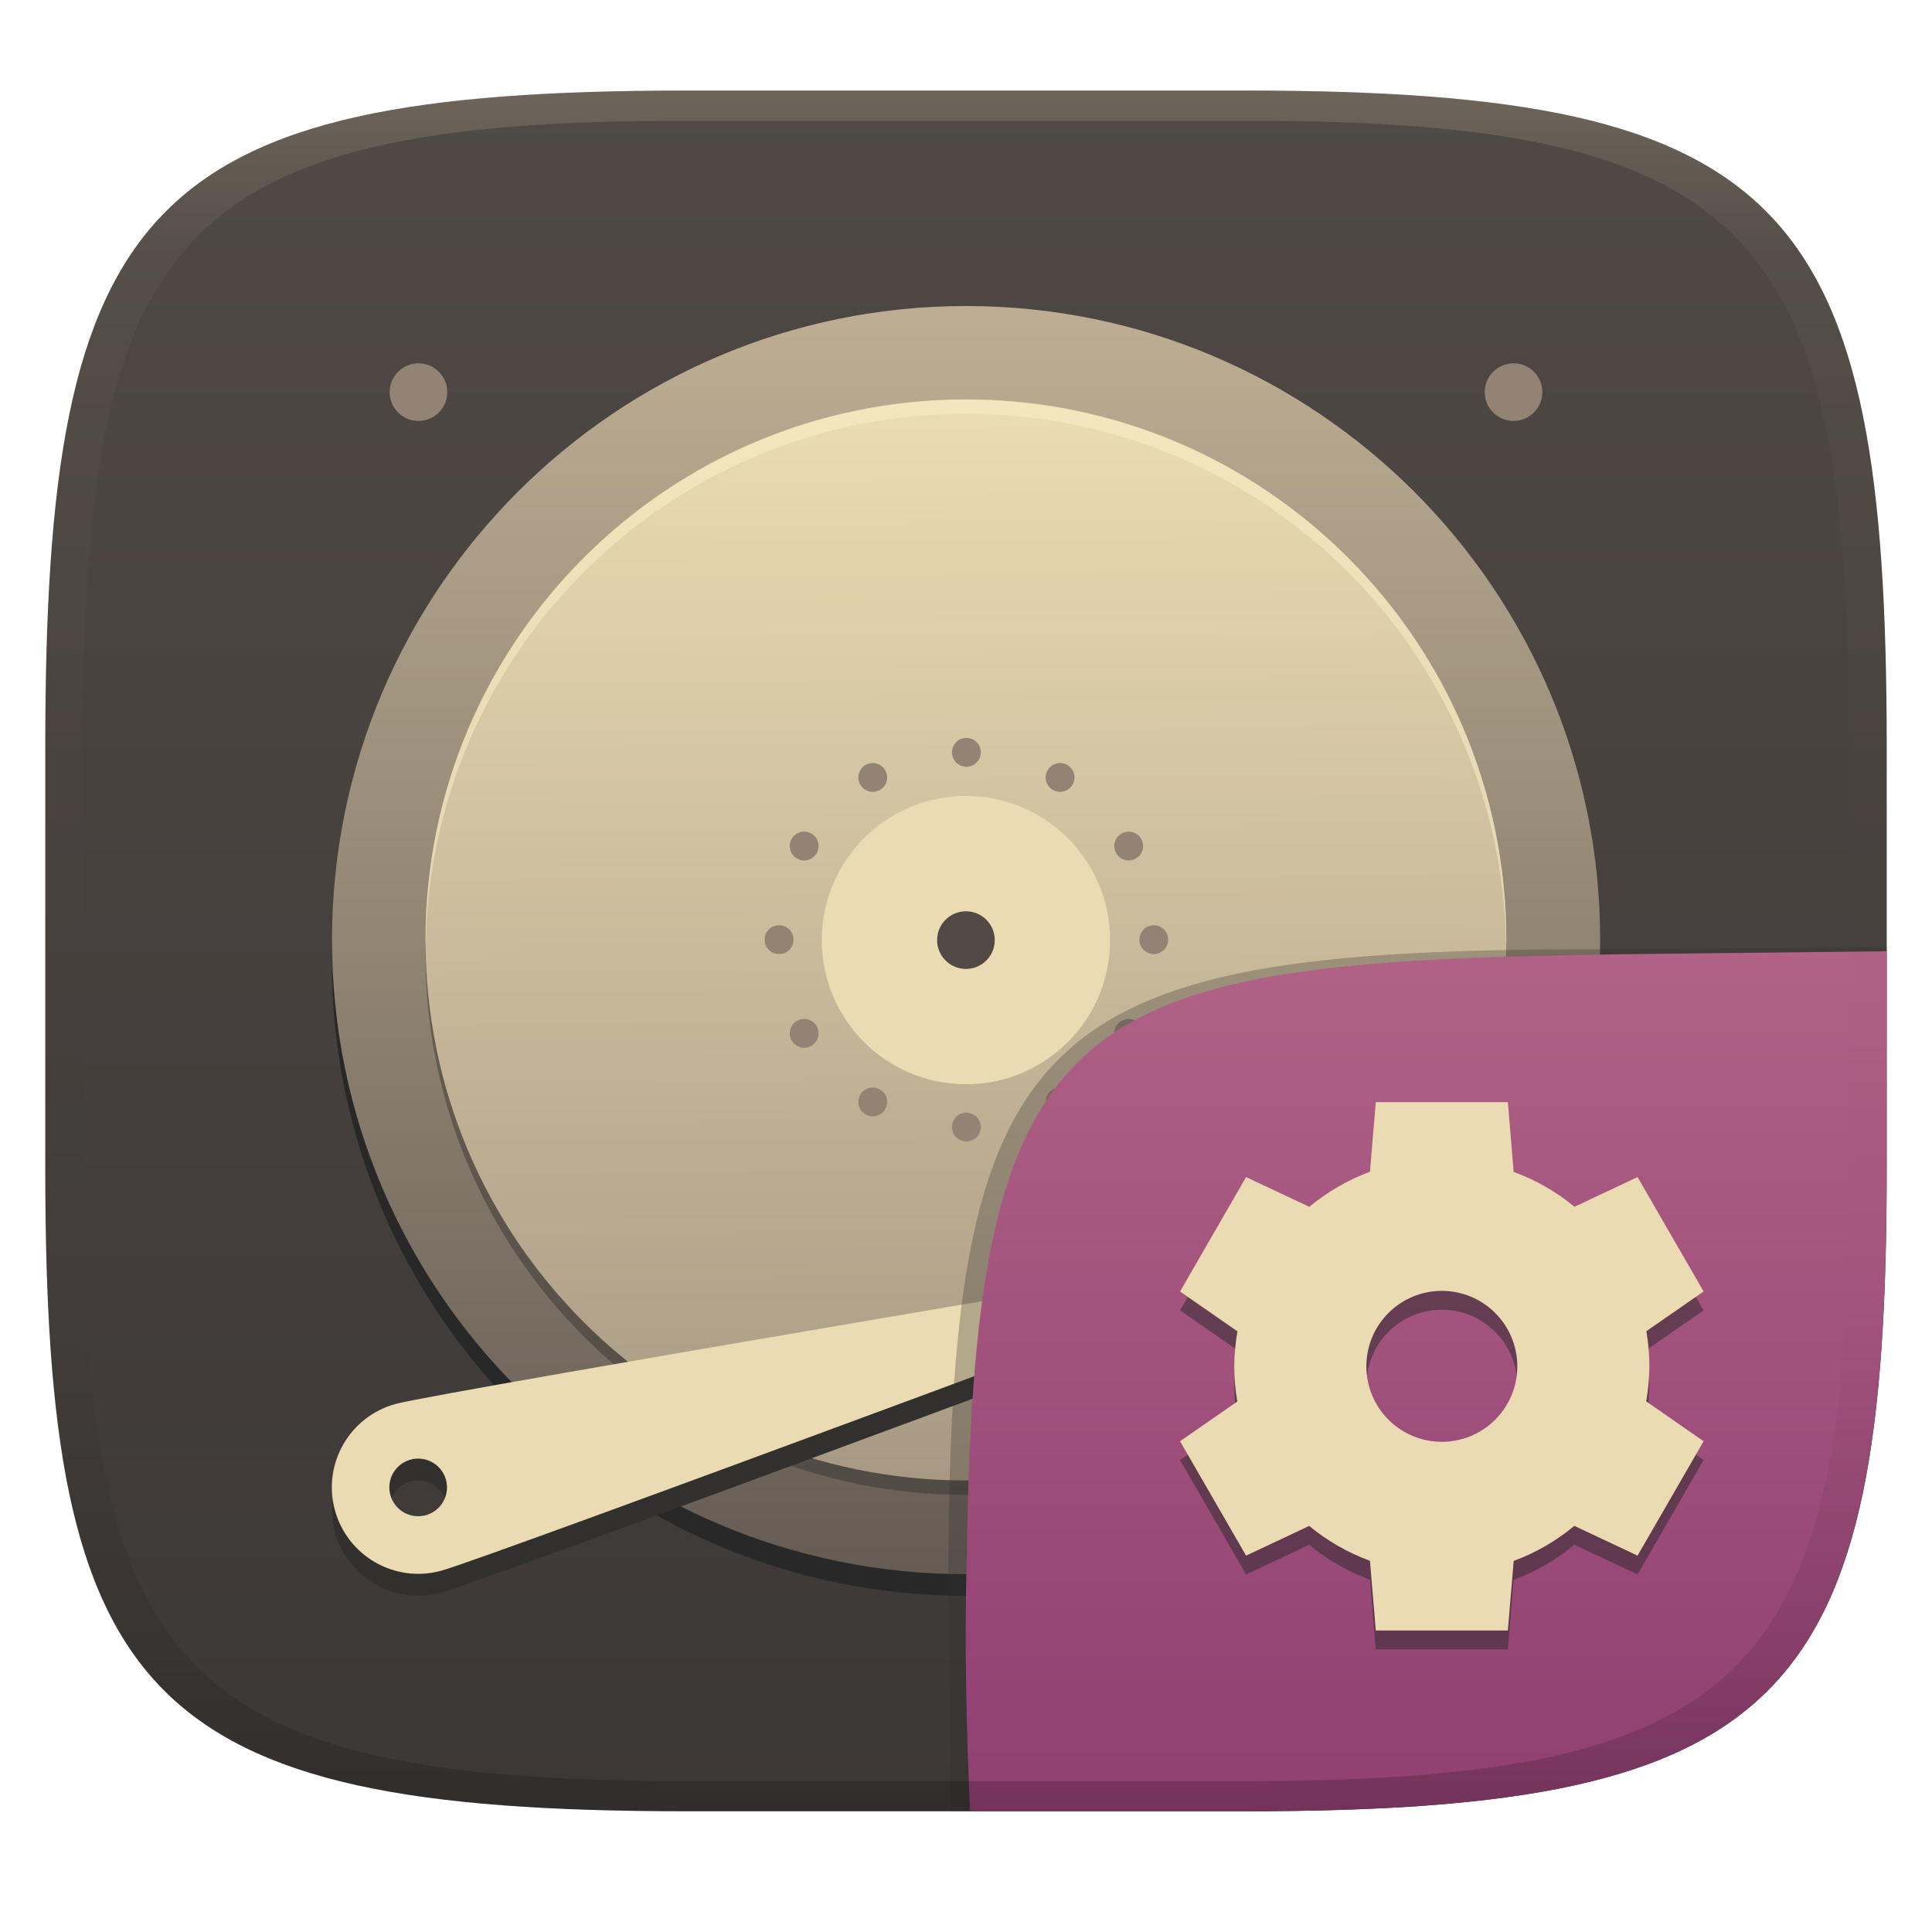
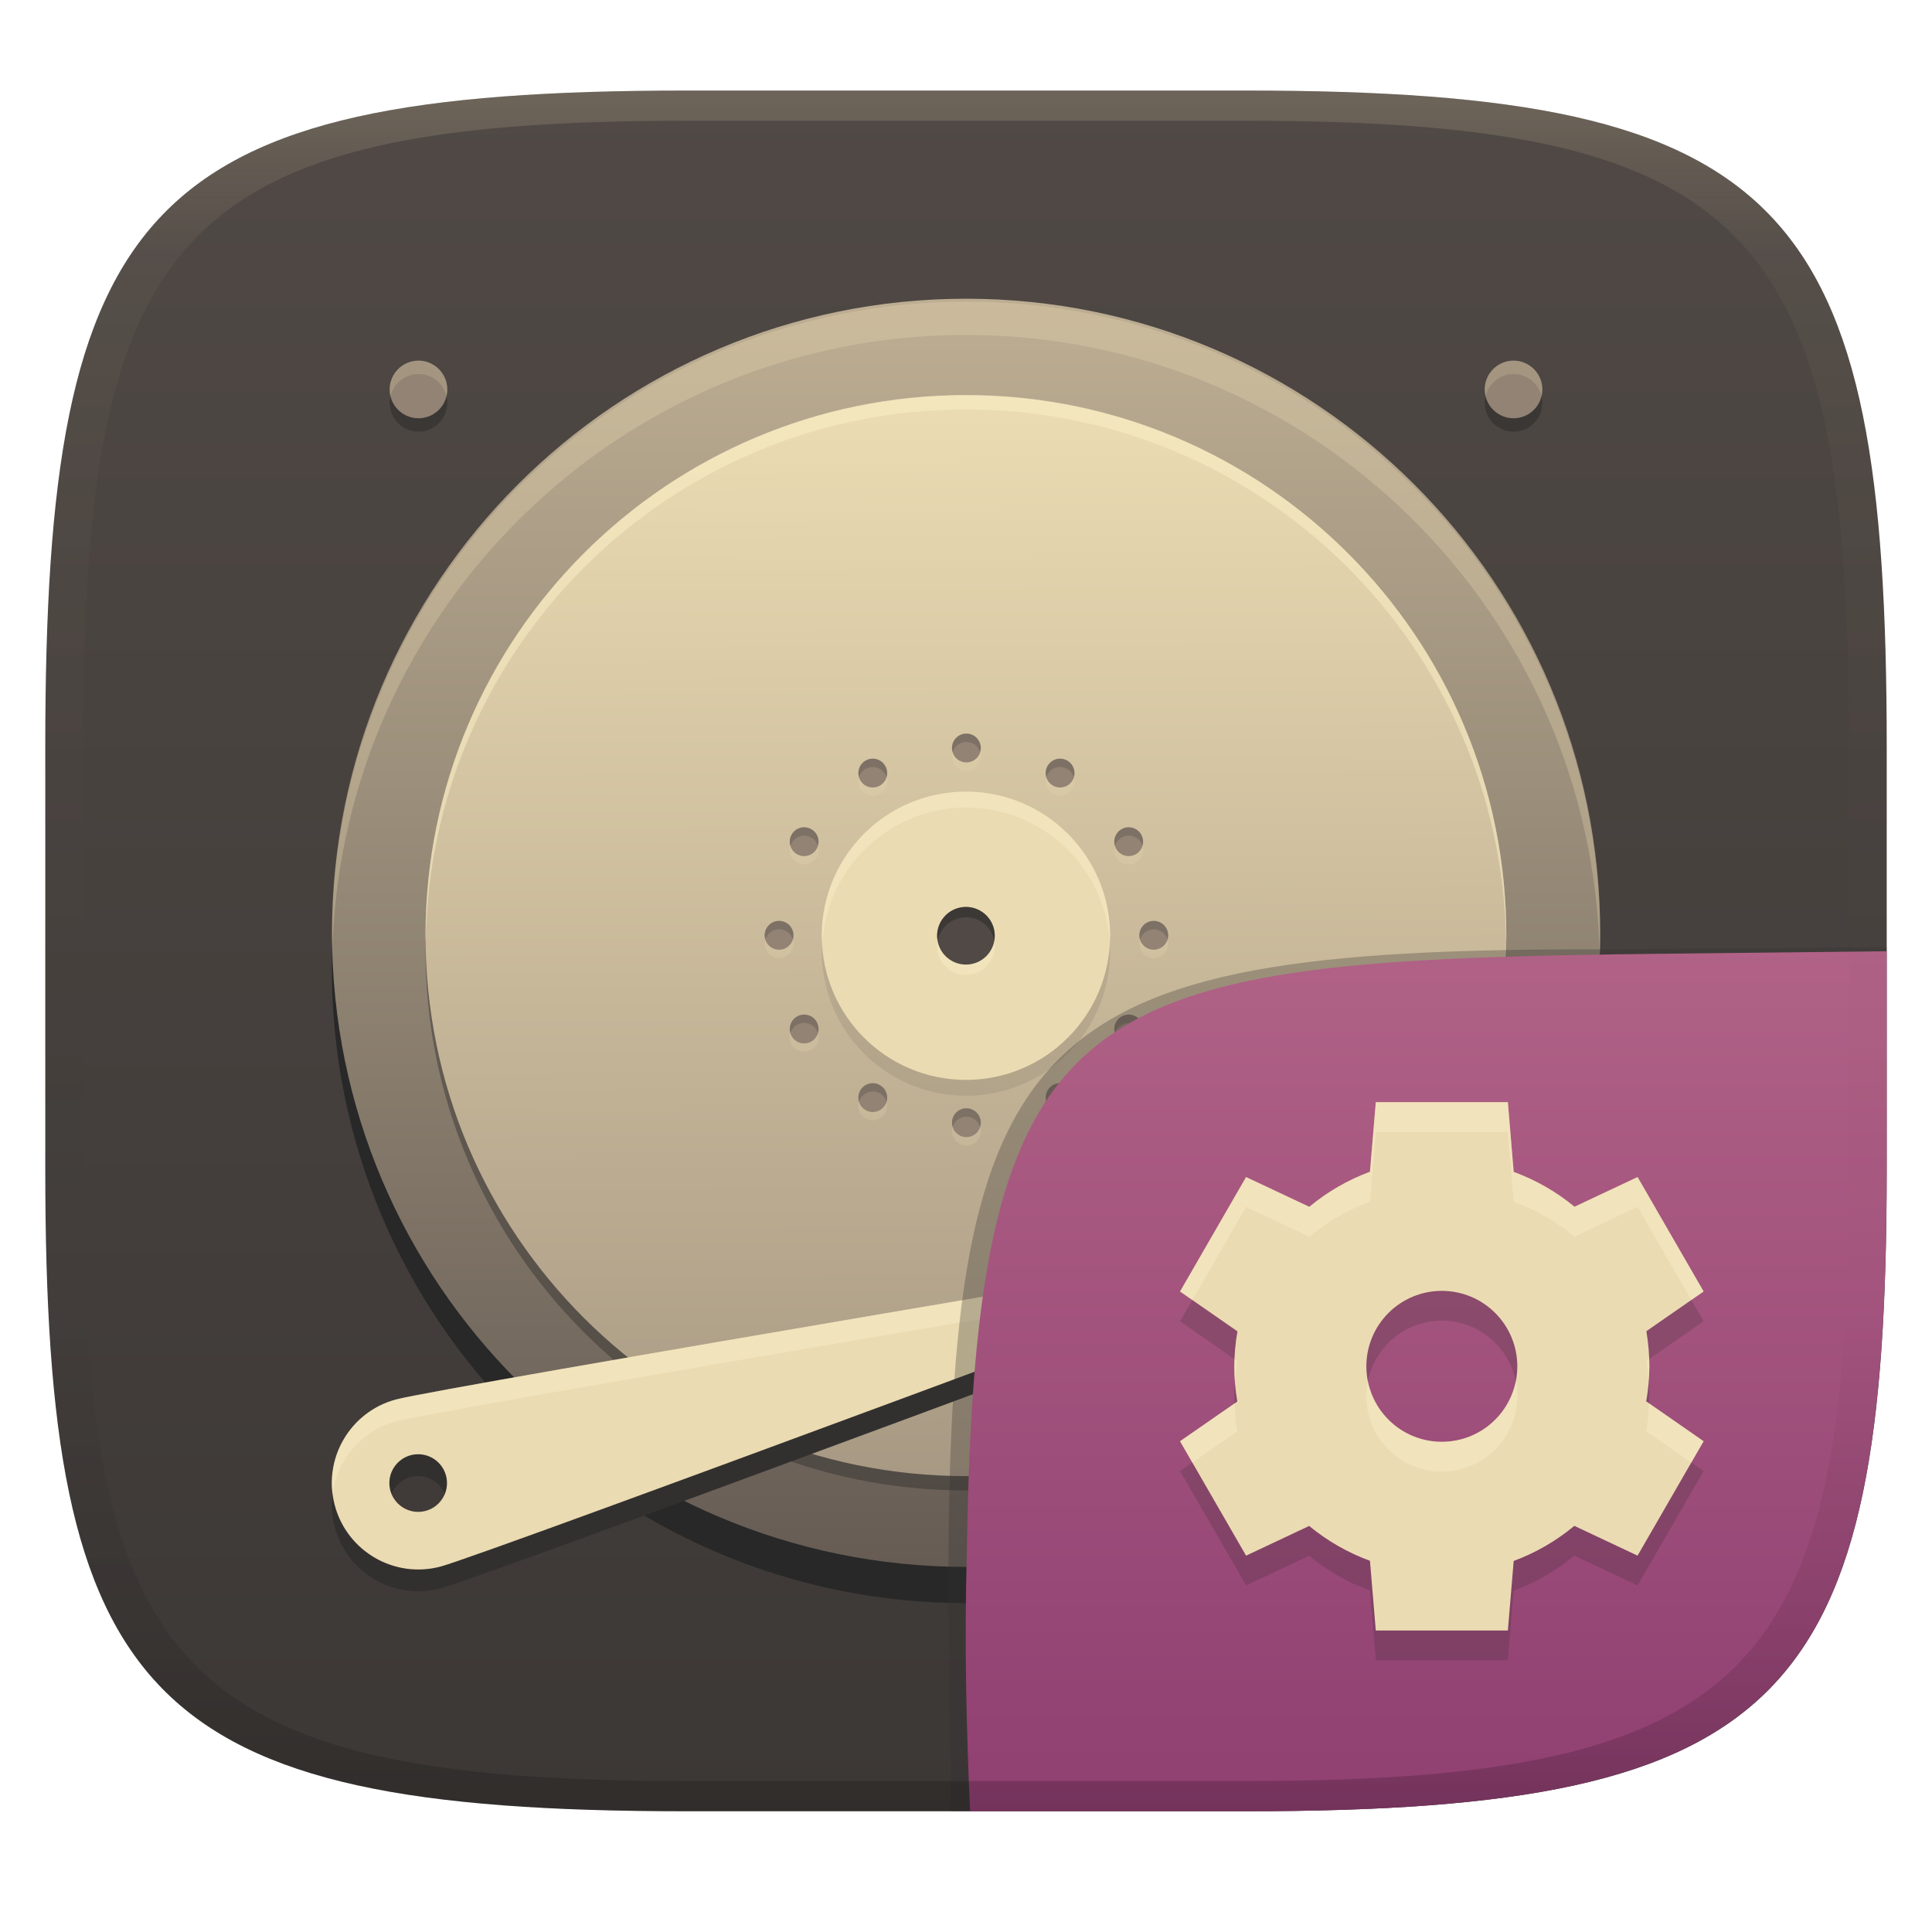
<svg xmlns="http://www.w3.org/2000/svg" width="256" height="256" version="1.1">
  <defs>
    <linearGradient id="linearGradient31" x1=".5" x2=".5" y2="1" gradientTransform="matrix(244,0,0,228,5.986,12)" gradientUnits="userSpaceOnUse">
      <stop stop-color="#ebdbb2" stop-opacity=".2" offset="0" />
      <stop stop-color="#ebdbb2" stop-opacity=".05" offset=".1" />
      <stop stop-opacity="0" offset=".704" />
      <stop stop-opacity=".1" offset=".897" />
      <stop stop-opacity=".2" offset="1" />
    </linearGradient>
    <linearGradient id="linearGradient6" x1="140" x2="140" y1="12" y2="240" gradientUnits="userSpaceOnUse">
      <stop stop-color="#504945" offset="0" />
      <stop stop-color="#3c3836" offset="1" />
    </linearGradient>
-     <linearGradient id="_lgradient_26" x1=".5" x2=".5" y2="1" gradientTransform="matrix(168,0,0,168,45,42.33)" gradientUnits="userSpaceOnUse">
-       <stop stop-color="#bdae93" offset="0" />
-       <stop stop-color="#665c54" offset="1" />
-     </linearGradient>
-     <linearGradient id="_lgradient_27" x1=".565" x2=".56" y1="1" y2=".018" gradientTransform="matrix(143.2,0,0,143.2,57.41,54.74)" gradientUnits="userSpaceOnUse">
-       <stop stop-color="#a89984" offset="0" />
-       <stop stop-color="#ebdbb2" offset="1" />
-     </linearGradient>
    <linearGradient id="b-9-6-6" x1=".631" x2=".631" y1=".5" y2="1" gradientTransform="matrix(244,0,0,228,5.995,12)" gradientUnits="userSpaceOnUse">
      <stop stop-color="#b16286" offset="0" />
      <stop stop-color="#8f3f71" offset="1" />
    </linearGradient>
+     <linearGradient id="_lgradient_26-3" x1=".5" x2=".5" y2="1" gradientTransform="matrix(168 0 0 168 45 41.936)" gradientUnits="userSpaceOnUse">
+       <stop stop-color="#bdae93" offset="0" />
+       <stop stop-color="#665c54" offset="1" />
+     </linearGradient>
+     <linearGradient id="linearGradient32" x1=".565" x2=".56" y1="1" y2=".018" gradientTransform="matrix(143.2,0,0,143.2,57.41,54.74)" gradientUnits="userSpaceOnUse">
+       <stop stop-color="#a89984" offset="0" />
+       <stop stop-color="#ebdbb2" offset="1" />
+     </linearGradient>
  </defs>
  <path d="m165 12c72 0 85 15 85 87v56c0 70-13 85-85 85h-74c-72 0-85-15-85-85v-56c0-72 13-87 85-87z" fill="url(#linearGradient6)" style="isolation:isolate" />
-   <g transform="translate(-1.009 -1.83)" style="isolation:isolate">
-     <path d="m129 45.24c-46.4 0-84.02 37.62-84.02 84.02s37.62 84.02 84.02 84.02 84.02-37.62 84.02-84.02-37.62-84.02-84.02-84.02z" fill="#282828" style="isolation:isolate" />
-     <path d="m45 126.4c0 46.37 37.65 84.02 84.02 84.02s84.02-37.65 84.02-84.02-37.65-84.02-84.02-84.02-84.02 37.65-84.02 84.02z" fill="url(#_lgradient_26)" />
+   <g transform="translate(-1.009 -2.4079)" style="isolation:isolate">
+     <path d="m129 46.79c-46.4 0-84.02 37.62-84.02 84.02s37.62 84.02 84.02 84.02 84.02-37.62 84.02-84.02-37.62-84.02-84.02-84.02z" fill="#282828" style="isolation:isolate" />
+     <path d="m45 126.01c0 46.37 37.65 84.02 84.02 84.02s84.02-37.65 84.02-84.02-37.65-84.02-84.02-84.02-84.02 37.65-84.02 84.02z" fill="url(#_lgradient_26-3)" />
+     <path d="m129.02 42.38c-46.37 0-84.021 37.65-84.021 84.02 0 0.611 0.034 1.213 0.047 1.82 1.374-45.171 38.452-81.43 83.953-81.43 45.759 0 83.001 36.671 83.975 82.199 0.026-0.862 0.066-1.721 0.066-2.59 0-46.37-37.65-84.02-84.02-84.02z" fill="#ebdbb2" opacity=".3" style="isolation:isolate" />
    <path d="m129 199.9c-39.55 0-71.61-32.06-71.61-71.61s32.06-71.61 71.61-71.61 71.61 32.06 71.61 71.61-32.06 71.61-71.61 71.61z" fill="#282828" opacity=".4" style="isolation:isolate" />
-     <path d="m129 198c-39.55 0-71.61-32.06-71.61-71.61s32.06-71.61 71.61-71.61 71.61 32.06 71.61 71.61-32.06 71.61-71.61 71.61z" fill="url(#_lgradient_27)" />
+     <path d="m129 198c-39.55 0-71.61-32.06-71.61-71.61s32.06-71.61 71.61-71.61 71.61 32.06 71.61 71.61-32.06 71.61-71.61 71.61z" fill="url(#linearGradient32)" />
+     <path d="m115 106.91c-0.527-0.913-0.214-2.082 0.699-2.609s2.082-0.214 2.609 0.699 0.214 2.082-0.699 2.609-2.082 0.214-2.609-0.699zm24.82 43c-0.527-0.913-0.214-2.082 0.699-2.609s2.082-0.214 2.609 0.699 0.214 2.082-0.699 2.609-2.082 0.214-2.609-0.699zm-33.21-33.21c-0.913-0.527-1.226-1.696-0.699-2.609s1.696-1.226 2.609-0.699 1.226 1.696 0.699 2.609-1.696 1.226-2.609 0.699zm43 24.82c-0.913-0.527-1.226-1.696-0.699-2.609s1.696-1.226 2.609-0.699 1.226 1.696 0.699 2.609-1.696 1.226-2.609 0.699zm-45.37-12.16c-1.054 0-1.91-0.856-1.91-1.91s0.856-1.91 1.91-1.91 1.91 0.856 1.91 1.91-0.856 1.91-1.91 1.91zm49.65 0c-1.054 0-1.91-0.856-1.91-1.91s0.856-1.91 1.91-1.91 1.91 0.856 1.91 1.91-0.856 1.91-1.91 1.91zm-45.37 12.16c-0.913 0.527-2.082 0.214-2.609-0.699s-0.214-2.082 0.699-2.609 2.082-0.214 2.609 0.699 0.214 2.082-0.699 2.609zm43-24.82c-0.913 0.527-2.082 0.214-2.609-0.699s-0.214-2.082 0.699-2.609 2.082-0.214 2.609 0.699 0.214 2.082-0.699 2.609zm-33.21 33.21c-0.527 0.913-1.696 1.226-2.609 0.699s-1.226-1.696-0.699-2.609 1.696-1.226 2.609-0.699 1.226 1.696 0.699 2.609zm24.82-43c-0.527 0.913-1.696 1.226-2.609 0.699s-1.226-1.696-0.699-2.609 1.696-1.226 2.609-0.699 1.226 1.696 0.699 2.609zm-12.16 45.37c0 1.054-0.856 1.91-1.91 1.91s-1.91-0.856-1.91-1.91 0.856-1.91 1.91-1.91 1.91 0.856 1.91 1.91zm0-49.65c0 1.054-0.856 1.91-1.91 1.91s-1.91-0.856-1.91-1.91 0.856-1.91 1.91-1.91 1.91 0.856 1.91 1.91z" fill="#ebdbb2" fill-rule="evenodd" opacity=".2" style="isolation:isolate" />
    <path d="m115 105.8c-0.527-0.913-0.214-2.082 0.699-2.609s2.082-0.214 2.609 0.699 0.214 2.082-0.699 2.609-2.082 0.214-2.609-0.699zm24.82 43c-0.527-0.913-0.214-2.082 0.699-2.609s2.082-0.214 2.609 0.699 0.214 2.082-0.699 2.609-2.082 0.214-2.609-0.699zm-33.21-33.21c-0.913-0.527-1.226-1.696-0.699-2.609s1.696-1.226 2.609-0.699 1.226 1.696 0.699 2.609-1.696 1.226-2.609 0.699zm43 24.82c-0.913-0.527-1.226-1.696-0.699-2.609s1.696-1.226 2.609-0.699 1.226 1.696 0.699 2.609-1.696 1.226-2.609 0.699zm-45.37-12.16c-1.054 0-1.91-0.856-1.91-1.91s0.856-1.91 1.91-1.91 1.91 0.856 1.91 1.91-0.856 1.91-1.91 1.91zm49.65 0c-1.054 0-1.91-0.856-1.91-1.91s0.856-1.91 1.91-1.91 1.91 0.856 1.91 1.91-0.856 1.91-1.91 1.91zm-45.37 12.16c-0.913 0.527-2.082 0.214-2.609-0.699s-0.214-2.082 0.699-2.609 2.082-0.214 2.609 0.699 0.214 2.082-0.699 2.609zm43-24.82c-0.913 0.527-2.082 0.214-2.609-0.699s-0.214-2.082 0.699-2.609 2.082-0.214 2.609 0.699 0.214 2.082-0.699 2.609zm-33.21 33.21c-0.527 0.913-1.696 1.226-2.609 0.699s-1.226-1.696-0.699-2.609 1.696-1.226 2.609-0.699 1.226 1.696 0.699 2.609zm24.82-43c-0.527 0.913-1.696 1.226-2.609 0.699s-1.226-1.696-0.699-2.609 1.696-1.226 2.609-0.699 1.226 1.696 0.699 2.609zm-12.16 45.37c0 1.054-0.856 1.91-1.91 1.91s-1.91-0.856-1.91-1.91 0.856-1.91 1.91-1.91 1.91 0.856 1.91 1.91zm0-49.65c0 1.054-0.856 1.91-1.91 1.91s-1.91-0.856-1.91-1.91 0.856-1.91 1.91-1.91 1.91 0.856 1.91 1.91z" fill="#928374" fill-rule="evenodd" />
+     <path d="m129.06 99.611c-1.054 0-1.91 0.856-1.91 1.91 0 0.194 0.038 0.376 0.092 0.553 0.238-0.783 0.958-1.357 1.818-1.357 0.861 0 1.58 0.574 1.818 1.357 0.054-0.177 0.092-0.359 0.092-0.553 0-1.054-0.856-1.91-1.91-1.91zm-12.273 3.328c-0.367-0.026-0.746 0.054-1.088 0.252-0.784 0.453-1.121 1.378-0.867 2.209 0.135-0.449 0.43-0.851 0.867-1.103 0.913-0.527 2.082-0.214 2.609 0.699 0.075 0.129 0.128 0.265 0.17 0.402 0.148-0.488 0.105-1.032-0.17-1.508-0.329-0.571-0.91-0.908-1.522-0.951zm24.557 0c-0.612 0.043-1.192 0.381-1.522 0.951-0.274 0.475-0.315 1.018-0.168 1.506 0.042-0.136 0.094-0.272 0.168-0.4 0.527-0.913 1.696-1.226 2.609-0.699 0.438 0.253 0.732 0.655 0.867 1.103 0.253-0.831-0.083-1.756-0.867-2.209-0.342-0.198-0.721-0.278-1.088-0.252zm-33.91 9.092c-0.612 0.043-1.192 0.381-1.522 0.951-0.275 0.476-0.318 1.02-0.17 1.508 0.042-0.138 0.095-0.272 0.17-0.402 0.527-0.913 1.696-1.226 2.609-0.699 0.438 0.253 0.732 0.655 0.867 1.103 0.253-0.831-0.083-1.756-0.867-2.209-0.342-0.198-0.721-0.278-1.088-0.252zm43.266 0c-0.367-0.026-0.746 0.054-1.088 0.252-0.784 0.452-1.121 1.377-0.869 2.207 0.136-0.448 0.432-0.849 0.869-1.102 0.913-0.527 2.082-0.214 2.609 0.699 0.074 0.129 0.126 0.262 0.168 0.398 0.147-0.487 0.106-1.029-0.168-1.504-0.329-0.571-0.91-0.908-1.522-0.951zm-46.459 12.398c-1.054 0-1.91 0.856-1.91 1.91 0 0.194 0.038 0.378 0.092 0.555 0.238-0.783 0.958-1.357 1.818-1.357s1.58 0.574 1.818 1.357c0.054-0.177 0.092-0.361 0.092-0.555 0-1.054-0.856-1.91-1.91-1.91zm49.65 0c-1.054 0-1.91 0.856-1.91 1.91 0 0.194 0.038 0.378 0.092 0.555 0.238-0.783 0.958-1.357 1.818-1.357s1.58 0.574 1.818 1.357c0.054-0.177 0.092-0.361 0.092-0.555 0-1.054-0.856-1.91-1.91-1.91zm-46.191 12.422c-0.367-0.026-0.746 0.054-1.088 0.252-0.784 0.452-1.121 1.377-0.869 2.207 0.136-0.448 0.432-0.849 0.869-1.102 0.913-0.527 2.082-0.214 2.609 0.699 0.074 0.129 0.126 0.262 0.168 0.398 0.147-0.487 0.106-1.03-0.168-1.506-0.329-0.571-0.91-0.906-1.522-0.949zm42.734 0c-0.612 0.043-1.192 0.379-1.522 0.949-0.275 0.476-0.318 1.02-0.17 1.508 0.042-0.137 0.095-0.271 0.17-0.4 0.527-0.913 1.696-1.226 2.609-0.699 0.438 0.253 0.732 0.655 0.867 1.103 0.253-0.831-0.083-1.756-0.867-2.209-0.342-0.198-0.721-0.278-1.088-0.252zm-33.91 9.088c-0.612 0.043-1.192 0.381-1.522 0.951-0.274 0.475-0.315 1.018-0.168 1.506 0.042-0.136 0.094-0.272 0.168-0.4 0.527-0.913 1.696-1.226 2.609-0.699 0.437 0.252 0.733 0.653 0.869 1.102 0.252-0.83-0.086-1.755-0.869-2.207-0.342-0.198-0.721-0.278-1.088-0.252zm25.084 0c-0.367-0.026-0.746 0.054-1.088 0.252-0.784 0.453-1.121 1.378-0.867 2.209 0.135-0.449 0.43-0.851 0.867-1.103 0.913-0.527 2.082-0.214 2.609 0.699 0.074 0.129 0.126 0.264 0.168 0.4 0.147-0.487 0.106-1.03-0.168-1.506-0.329-0.571-0.91-0.908-1.522-0.951zm-12.547 3.32c-1.054 0-1.91 0.856-1.91 1.91 0 0.193 0.038 0.377 0.092 0.553 0.239-0.782 0.958-1.355 1.818-1.355 0.86 0 1.579 0.573 1.818 1.355 0.054-0.176 0.092-0.359 0.092-0.553 0-1.054-0.856-1.91-1.91-1.91z" fill="#282828" opacity=".2" style="isolation:isolate" />
+     <circle cx="129" cy="128.5" r="19.1" fill="#282828" opacity=".1" vector-effect="non-scaling-stroke" style="isolation:isolate" />
    <circle cx="129" cy="126.4" r="19.1" fill="#ebdbb2" vector-effect="non-scaling-stroke" />
+     <path d="m129 107.3a19.1 19.1 0 0 0-19.1 19.1 19.1 19.1 0 0 0 0.076 1.053 19.1 19.1 0 0 1 19.023-18.047 19.1 19.1 0 0 1 19.047 17.75 19.1 19.1 0 0 0 0.055-0.756 19.1 19.1 0 0 0-19.102-19.1z" fill="#fbf1c7" opacity=".4" style="isolation:isolate" />
+     <circle cx="129" cy="127.77" r="3.819" fill="#fbf1c7" opacity=".4" vector-effect="non-scaling-stroke" style="isolation:isolate" />
    <circle cx="129" cy="126.4" r="3.819" fill="#504945" vector-effect="non-scaling-stroke" />
+     <path d="m129 122.58a3.819 3.819 0 0 0-3.818 3.818 3.819 3.819 0 0 0 0.07 0.686 3.819 3.819 0 0 1 3.748-3.131 3.819 3.819 0 0 1 3.754 3.115 3.819 3.819 0 0 0 0.066-0.67 3.819 3.819 0 0 0-3.82-3.818z" fill="#282828" opacity=".5" style="isolation:isolate" />
    <path d="m178.2 169.2s-112.7 42.05-118.8 43.68c-6.112 1.638-12.39-1.989-14.03-8.101-1.637-6.112 1.99-12.39 8.102-14.03s124.7-21.55 124.7-21.55zm-125.6 32.62c0-2.108 1.711-3.819 3.819-3.819s3.819 1.711 3.819 3.819-1.711 3.819-3.819 3.819-3.819-1.711-3.819-3.819z" fill="#32302f" fill-rule="evenodd" style="isolation:isolate" />
    <path d="m178.2 166.3s-112.7 42.05-118.8 43.68c-6.112 1.638-12.39-1.989-14.03-8.101-1.637-6.112 1.99-12.39 8.102-14.03s124.7-21.55 124.7-21.55zm-125.6 32.62c0-2.108 1.711-3.819 3.819-3.819s3.819 1.711 3.819 3.819-1.711 3.819-3.819 3.819-3.819-1.711-3.819-3.819z" fill="#ebdbb2" fill-rule="evenodd" style="isolation:isolate" />
+     <path d="m178.17 166.3s-118.59 19.911-124.7 21.551c-5.591 1.5-9.09 6.882-8.395 12.467 0.589-4.454 3.784-8.329 8.395-9.566 5.386-1.445 88.499-15.447 110.44-19.139 3.097-1.154 14.287-5.311 14.287-5.311z" fill="#fbf1c7" opacity=".4" style="isolation:isolate" />
    <path d="m129 54.74c-39.55 0-71.61 32.06-71.61 71.61 0 0.32 0.02 0.635 0.024 0.955 0.514-39.11 32.36-70.65 71.58-70.65s71.07 31.55 71.58 70.65c4e-3 -0.32 0.025-0.635 0.025-0.955 0-39.55-32.06-71.61-71.61-71.61z" fill="#fbf1c7" opacity=".5" style="isolation:isolate" />
-     <path d="m56.46 49.97c-1.013 0-1.984 0.403-2.7 1.119-0.717 0.716-1.119 1.688-1.119 2.7 0 2.11 1.71 3.819 3.819 3.819s3.819-1.709 3.819-3.819c0-1.012-0.402-1.984-1.118-2.7-0.717-0.716-1.688-1.119-2.701-1.119zm145.1 0c-1.013 0-1.984 0.403-2.7 1.119-0.717 0.716-1.119 1.688-1.119 2.7 0 1.013 0.402 1.985 1.119 2.701 0.716 0.716 1.687 1.118 2.7 1.118 2.109 0 3.819-1.709 3.819-3.819 0-1.012-0.402-1.984-1.118-2.7-0.717-0.716-1.688-1.119-2.701-1.119zm0 145.1c-1.013 0-1.984 0.403-2.7 1.119-0.717 0.716-1.119 1.688-1.119 2.7 0 1.013 0.402 1.985 1.119 2.701 0.716 0.716 1.687 1.118 2.7 1.118 2.109 0 3.819-1.709 3.819-3.819 0-2.109-1.71-3.819-3.819-3.819z" fill="#928374" style="isolation:isolate" />
+     <path d="m56.46 51.967c-2.101 0-3.819 1.713-3.819 3.819 0 2.11 1.71 3.819 3.819 3.819s3.819-1.709 3.819-3.819c0-2.108-1.718-3.819-3.819-3.819zm145.1 0c-2.101 0-3.819 1.713-3.819 3.819 0 2.106 1.715 3.819 3.819 3.819 2.109 0 3.819-1.709 3.819-3.819 0-2.108-1.718-3.819-3.819-3.819zm0 144.91c-2.101 0-3.819 1.713-3.819 3.819 0 2.106 1.715 3.819 3.819 3.819 2.109 0 3.819-1.709 3.819-3.819 0-2.108-1.718-3.819-3.819-3.819z" fill="#282828" opacity=".5" style="isolation:isolate" />
+     <path d="m56.46 50.192c-2.101 0-3.819 1.713-3.819 3.819 0 2.11 1.71 3.819 3.819 3.819s3.819-1.709 3.819-3.819c0-2.108-1.718-3.819-3.819-3.819zm145.1 0c-2.101 0-3.819 1.713-3.819 3.819 0 2.106 1.715 3.819 3.819 3.819 2.109 0 3.819-1.709 3.819-3.819 0-2.108-1.718-3.819-3.819-3.819zm0 144.91c-2.101 0-3.819 1.713-3.819 3.819 0 2.106 1.715 3.819 3.819 3.819 2.109 0 3.819-1.709 3.819-3.819 0-2.108-1.718-3.819-3.819-3.819z" fill="#928374" style="isolation:isolate" />
+     <path d="m56.461 50.193c-2.101 0-3.818 1.712-3.818 3.818 0 0.308 0.045 0.602 0.113 0.889 0.403-1.678 1.91-2.934 3.705-2.934 1.795 0 3.3 1.255 3.703 2.934 0.069-0.287 0.115-0.581 0.115-0.889 0-2.108-1.718-3.818-3.818-3.818zm145.1 0c-2.101 0-3.818 1.712-3.818 3.818 0 0.306 0.047 0.601 0.115 0.887 0.404-1.677 1.908-2.932 3.703-2.932 1.795 0 3.302 1.255 3.705 2.934 0.069-0.286 0.113-0.581 0.113-0.889 0-2.108-1.718-3.818-3.818-3.818zm0 144.91c-2.101 0-3.818 1.712-3.818 3.818 0 0.307 0.046 0.602 0.115 0.889 0.403-1.678 1.908-2.932 3.703-2.932 1.795 0 3.302 1.253 3.705 2.932 0.068-0.286 0.113-0.582 0.113-0.889 0-2.108-1.718-3.818-3.818-3.818z" fill="#ebdbb2" opacity=".2" style="isolation:isolate" />
  </g>
  <g transform="translate(0 .0457)" style="isolation:isolate">
    <path d="m128.54 239.95-2.542 1e-5 -0.335-29.11c0-74.81 10.64-85.1 85.52-85.1l38.82-0.272-1e-3 0.532" fill="#32302f" opacity=".3" stroke-width="1.011" style="isolation:isolate" />
    <path d="m250 126-28.95 0.32c-78.35 0.867-91.85 4.404-92.94 79.55-0.332 11.37-0.076 22.72 0.428 34.08 1.9e-4 4e-3 36.19 4e-3 36.45 4e-3 72 0 85-15 85-85z" fill="url(#b-9-6-6)" style="isolation:isolate" />
-     <path d="m182.3 148.5-0.772 9.219c-2.923 1.082-5.64 2.654-8.036 4.648l-8.379-3.945-8.75 15.16 7.607 5.283c-0.271 1.532-0.411 3.083-0.42 4.639 1e-3 1.561 0.135 3.119 0.4 4.658l-7.588 5.263 8.75 15.16 8.359-3.936c2.405 1.986 5.129 3.547 8.057 4.619l0.771 9.238h17.5l0.772-9.218c2.923-1.083 5.64-2.655 8.037-4.649l8.378 3.945 8.75-15.16-7.607-5.283c0.271-1.532 0.411-3.083 0.42-4.639-1e-3 -1.561-0.135-3.119-0.4-4.658l7.587-5.263-8.749-15.16-8.359 3.936c-2.405-1.986-5.13-3.548-8.059-4.62l-0.77-9.24h-17.5zm8.75 25c2.652-1e-3 5.196 1.053 7.072 2.929 1.875 1.875 2.929 4.419 2.929 7.072 0 2.652-1.054 5.196-2.929 7.072-1.876 1.875-4.42 2.929-7.072 2.929-2.653 0-5.197-1.054-7.072-2.929-1.876-1.876-2.929-4.42-2.929-7.072 0-2.653 1.053-5.197 2.929-7.072 1.875-1.876 4.419-2.93 7.072-2.929z" fill="#282828" opacity=".5" style="isolation:isolate" />
+     <path d="m182.3 149.95-0.772 9.219c-2.923 1.082-5.64 2.654-8.036 4.648l-8.379-3.945-8.75 15.16 7.607 5.283c-0.271 1.532-0.411 3.083-0.42 4.639 1e-3 1.561 0.135 3.119 0.4 4.658l-7.588 5.263 8.75 15.16 8.359-3.936c2.405 1.986 5.129 3.547 8.057 4.619l0.771 9.238h17.5l0.772-9.218c2.923-1.083 5.64-2.655 8.037-4.649l8.378 3.945 8.75-15.16-7.607-5.283c0.271-1.532 0.411-3.083 0.42-4.639-1e-3 -1.561-0.135-3.119-0.4-4.658l7.587-5.263-8.749-15.16-8.359 3.936c-2.405-1.986-5.13-3.548-8.059-4.62l-0.77-9.24h-17.5zm8.75 25c2.652-1e-3 5.196 1.053 7.072 2.929 1.875 1.875 2.929 4.419 2.929 7.072 0 2.652-1.054 5.196-2.929 7.072-1.876 1.875-4.42 2.929-7.072 2.929-2.653 0-5.197-1.054-7.072-2.929-1.876-1.876-2.929-4.42-2.929-7.072 0-2.653 1.053-5.197 2.929-7.072 1.875-1.876 4.419-2.93 7.072-2.929z" fill="#282828" opacity=".2" style="isolation:isolate" />
    <path d="m182.3 146-0.772 9.219c-2.923 1.082-5.64 2.654-8.036 4.648l-8.379-3.945-8.75 15.16 7.607 5.283c-0.271 1.532-0.411 3.083-0.42 4.639 1e-3 1.561 0.135 3.119 0.4 4.658l-7.588 5.263 8.75 15.16 8.359-3.936c2.405 1.986 5.129 3.547 8.057 4.619l0.771 9.238h17.5l0.772-9.218c2.923-1.083 5.64-2.655 8.037-4.649l8.378 3.945 8.75-15.16-7.607-5.283c0.271-1.532 0.411-3.083 0.42-4.639-1e-3 -1.561-0.135-3.119-0.4-4.658l7.587-5.263-8.749-15.16-8.359 3.936c-2.405-1.986-5.13-3.548-8.059-4.62l-0.77-9.24h-17.5zm8.75 25c2.652-1e-3 5.196 1.053 7.072 2.929 1.875 1.875 2.929 4.419 2.929 7.072 0 2.652-1.054 5.196-2.929 7.072-1.876 1.875-4.42 2.929-7.072 2.929-2.653 0-5.197-1.054-7.072-2.929-1.876-1.876-2.929-4.42-2.929-7.072 0-2.653 1.053-5.197 2.929-7.072 1.875-1.876 4.419-2.93 7.072-2.929z" fill="#ebdbb2" style="isolation:isolate" />
+     <path d="m182.3 146 2e-3 2e-3 -0.773 9.221c-2.923 1.082-5.639 2.652-8.035 4.646l-8.379-3.945-8.75 15.16 1.627 1.131 7.123-12.342 8.379 3.945c2.396-1.994 5.112-3.566 8.035-4.648l0.773-9.219-2e-3 -4e-3h17.5l0.77 9.24c2.929 1.072 5.656 2.635 8.061 4.621l8.357-3.938 7.123 12.342 1.627-1.129-8.75-15.16-8.357 3.936c-2.405-1.986-5.132-3.547-8.061-4.619l-0.77-9.24zm36.229 34.031-0.379 0.264c0.145 0.841 0.246 1.688 0.312 2.537 0.044-0.608 0.084-1.218 0.088-1.828-2.1e-4 -0.324-0.01-0.649-0.021-0.973zm-54.932 0.025c-0.013 0.317-0.043 0.632-0.045 0.949 4.6e-4 0.713 0.03 1.425 0.086 2.135 0.068-0.946 0.169-1.889 0.334-2.824zm17.65 2.92c-0.13 0.646-0.197 1.306-0.197 1.975 0 2.652 1.054 5.196 2.93 7.072 1.875 1.875 4.419 2.93 7.072 2.93 2.652 0 5.194-1.055 7.07-2.93 1.875-1.876 2.93-4.42 2.93-7.072 0-0.669-0.067-1.329-0.197-1.975-0.386 1.917-1.33 3.696-2.732 5.1-1.876 1.875-4.418 2.928-7.07 2.928-2.653 0-5.197-1.053-7.072-2.928-1.404-1.404-2.347-3.183-2.732-5.1zm37.258 2.928c-0.05 1.236-0.159 2.468-0.375 3.688l5.981 4.152 1.627-2.818zm-54.932 0.021-7.211 5.002 1.627 2.82 5.961-4.135c-0.21-1.22-0.333-2.452-0.377-3.688z" fill="#fbf1c7" opacity=".4" style="isolation:isolate" />
  </g>
  <path d="m91 12c-72 0-85 15-85 87v56c0 70 13 85 85 85h74c72 0 85-15 85-85v-56c0-72-13-87-85-87zm0 4h74c68 0 80 15 80 83v56c0 66-12 81-80 81h-74c-68 0-80-15-80-81v-56c0-68 12-83 80-83z" fill="url(#linearGradient31)" style="isolation:isolate" />
</svg>
